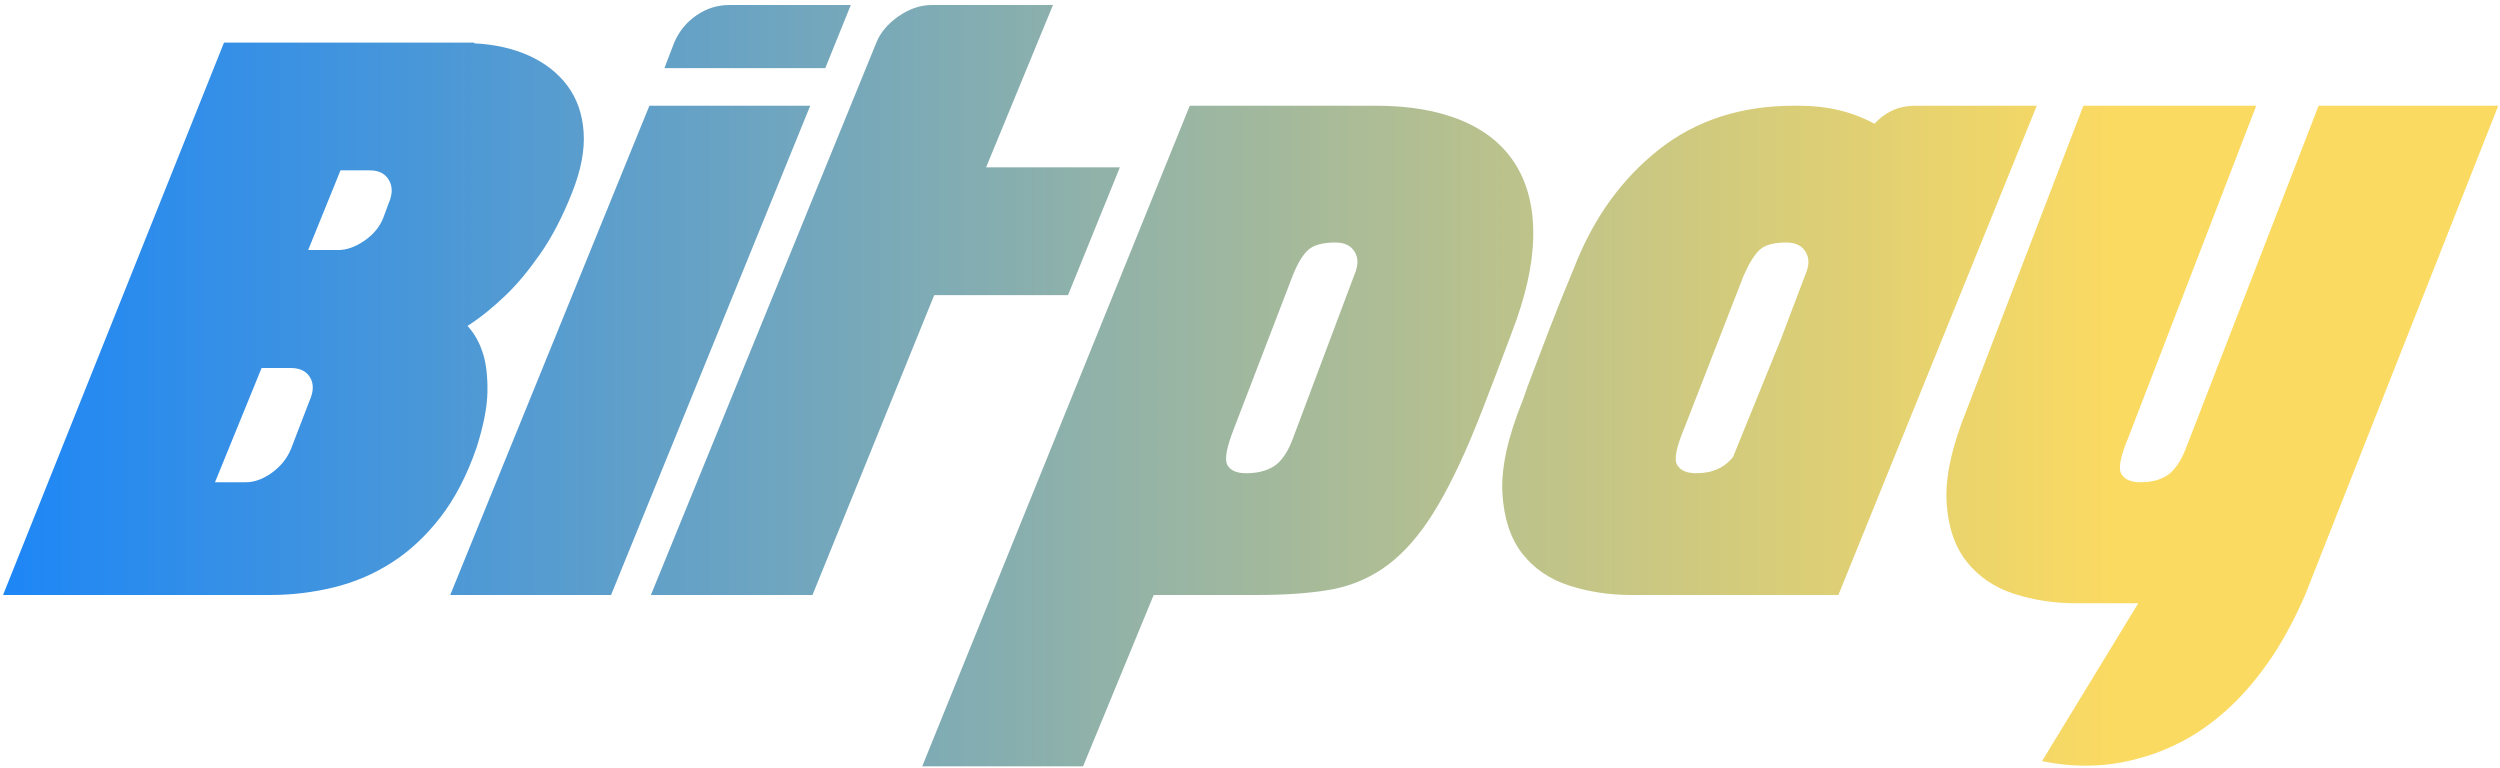
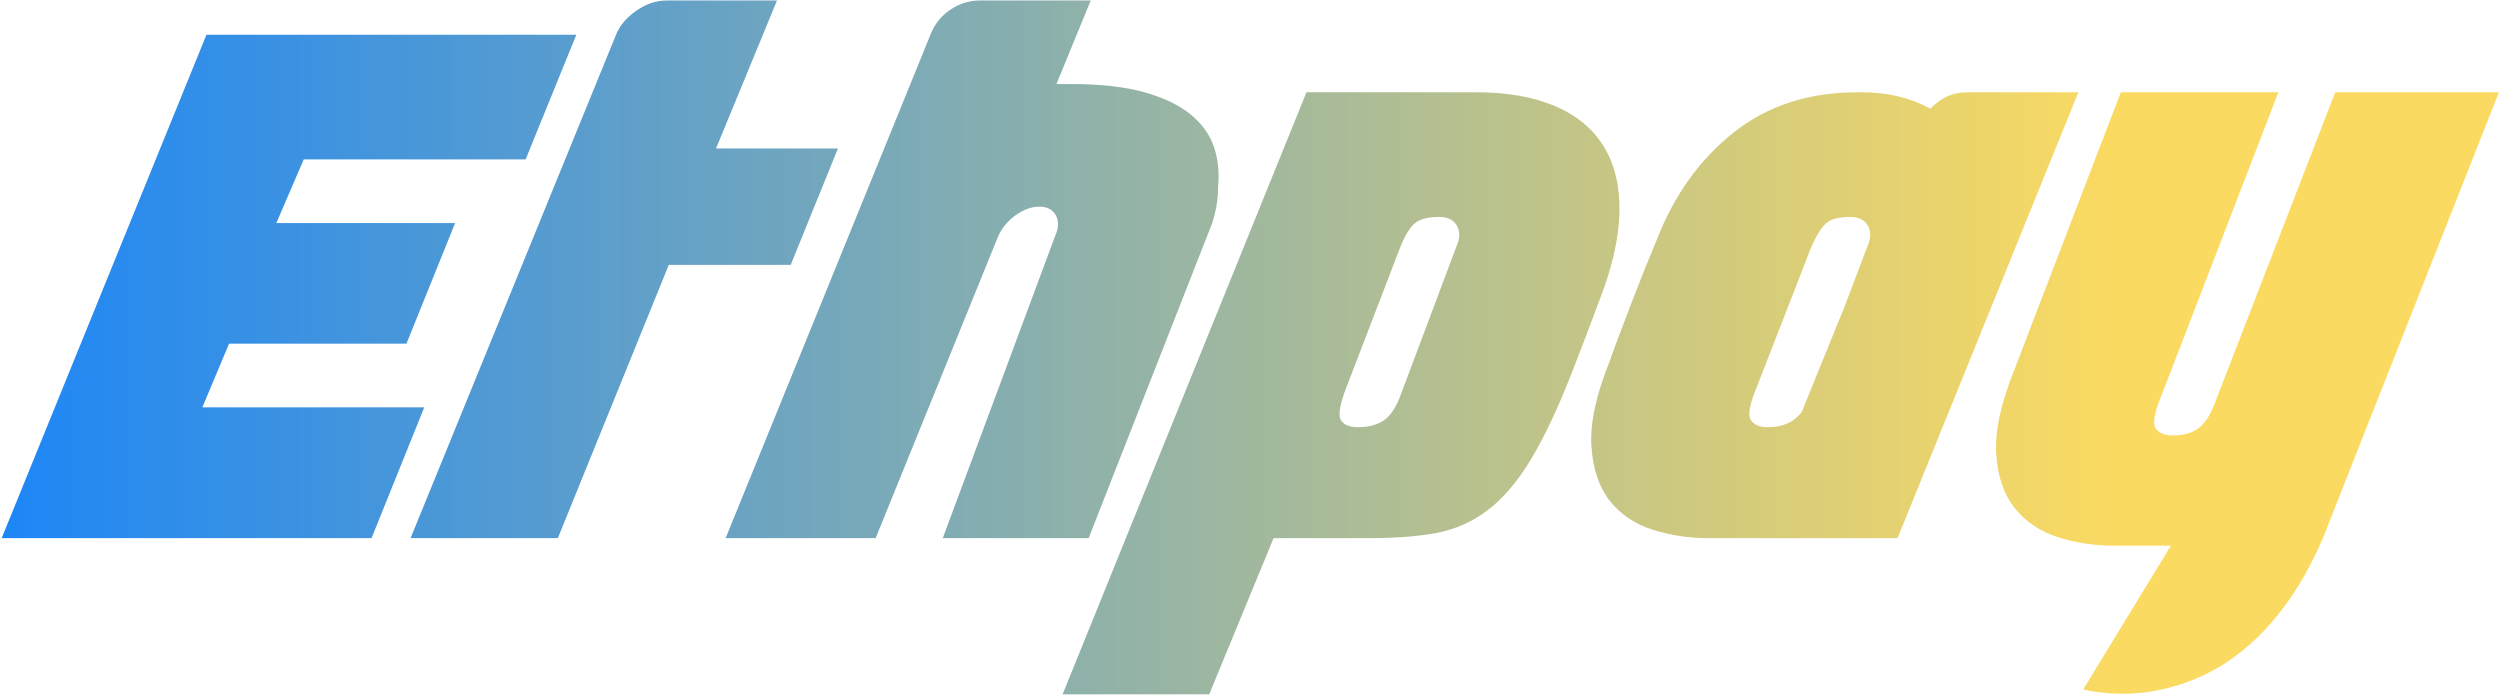
- <svg xmlns="http://www.w3.org/2000/svg" width="479px" height="147px" viewBox="0 0 479 147" version="1.1">
+ <svg xmlns="http://www.w3.org/2000/svg" width="511px" height="142px" viewBox="0 0 511 142" version="1.1">
  <defs>
    <linearGradient x1="84.292%" y1="32.018%" x2="0%" y2="32.018%" id="linearGradient-1">
      <stop stop-color="#FBDA61" offset="0%" />
      <stop stop-color="#1C86F7" offset="100%" />
    </linearGradient>
  </defs>
  <g id="Welcome" stroke="none" stroke-width="1" fill="none" fill-rule="evenodd">
-     <g id="Bitpay" transform="translate(-478, -108)" fill="url(#linearGradient-1)">
-       <path d="M568.872,116.304 C572.808,116.496 576.312,117.288 579.384,118.68 C582.456,120.072 584.904,121.992 586.728,124.44 C588.552,126.888 589.584,129.84 589.824,133.296 C590.064,136.752 589.32,140.64 587.592,144.96 C585.768,149.568 583.728,153.48 581.472,156.696 C579.216,159.912 577.032,162.528 574.92,164.544 C572.424,166.944 569.976,168.912 567.576,170.448 C568.92,171.888 569.928,173.712 570.6,175.92 C571.176,177.84 571.44,180.24 571.392,183.12 C571.344,186 570.648,189.552 569.304,193.776 C567.48,199.056 565.176,203.496 562.392,207.096 C559.608,210.696 556.488,213.6 553.032,215.808 C549.576,218.016 545.856,219.6 541.872,220.56 C537.888,221.52 533.88,222 529.848,222 L478.584,222 L520.92,116.16 L568.872,116.16 L568.872,116.304 Z M537.048,155.904 L542.808,155.904 C544.44,155.904 546.12,155.304 547.848,154.104 C549.576,152.904 550.776,151.44 551.448,149.712 L552.456,146.976 C553.224,145.248 553.248,143.76 552.528,142.512 C551.808,141.264 550.584,140.64 548.856,140.64 L543.24,140.64 L537.048,155.904 Z M525.096,200.4 C526.728,200.4 528.384,199.8 530.064,198.6 C531.744,197.4 532.968,195.888 533.736,194.064 L537.336,184.704 C538.104,182.976 538.128,181.512 537.408,180.312 C536.688,179.112 535.464,178.512 533.736,178.512 L528.12,178.512 L519.192,200.4 L525.096,200.4 Z M602.424,128.256 L633.24,128.256 L595.08,222 L564.264,222 L602.424,128.256 Z M641.016,108.96 L636.12,121.056 L605.304,121.056 L607.176,116.16 C608.136,113.952 609.576,112.2 611.496,110.904 C613.416,109.608 615.48,108.96 617.688,108.96 L641.016,108.96 Z M692.568,140.064 L682.632,164.544 L657,164.544 L633.672,222 L602.712,222 L645.912,116.16 C646.68,114.24 648.096,112.56 650.16,111.12 C652.224,109.68 654.36,108.96 656.568,108.96 L679.752,108.96 L666.936,140.064 L692.568,140.064 Z M741.672,128.256 C748.104,128.256 753.6,129.216 758.16,131.136 C762.72,133.056 766.152,135.888 768.456,139.632 C770.76,143.376 771.864,147.96 771.768,153.384 C771.672,158.808 770.28,164.976 767.592,171.888 C766.344,175.248 765.432,177.672 764.856,179.16 C764.28,180.648 763.8,181.896 763.416,182.904 C763.032,183.912 762.6,185.04 762.12,186.288 C761.64,187.536 760.824,189.552 759.672,192.336 C756.888,198.864 754.176,204.072 751.536,207.96 C748.896,211.848 746.016,214.848 742.896,216.96 C739.776,219.072 736.296,220.44 732.456,221.064 C728.616,221.688 724.104,222 718.92,222 L699.048,222 L685.512,254.832 L654.696,254.832 L705.96,128.256 L738.792,128.256 L741.672,128.256 Z M737.496,160.656 C738.264,158.928 738.288,157.464 737.568,156.264 C736.848,155.064 735.624,154.464 733.896,154.464 C731.496,154.464 729.768,154.92 728.712,155.832 C727.656,156.744 726.648,158.4 725.688,160.8 L714.456,190.032 C713.016,193.68 712.584,196.032 713.16,197.088 C713.736,198.144 714.936,198.672 716.76,198.672 C718.872,198.672 720.624,198.24 722.016,197.376 C723.408,196.512 724.584,194.88 725.544,192.48 L737.496,160.656 Z M830.232,222 L790.488,222 C786.36,222 782.424,221.4 778.68,220.2 C774.936,219 771.936,216.96 769.68,214.08 C767.424,211.2 766.152,207.36 765.864,202.56 C765.576,197.76 766.872,191.808 769.752,184.704 C770.232,183.264 770.952,181.296 771.912,178.8 C772.68,176.784 773.688,174.144 774.936,170.88 C776.184,167.616 777.768,163.68 779.688,159.072 C783.336,149.76 788.712,142.296 795.816,136.68 C802.92,131.064 811.56,128.256 821.736,128.256 L822.744,128.256 C828.12,128.256 832.92,129.408 837.144,131.712 C838.104,130.656 839.232,129.816 840.528,129.192 C841.824,128.568 843.384,128.256 845.208,128.256 L868.248,128.256 L830.232,222 Z M800.712,190.032 C799.176,193.68 798.72,196.032 799.344,197.088 C799.968,198.144 801.192,198.672 803.016,198.672 C806.088,198.672 808.44,197.616 810.072,195.504 L819.144,173.184 L823.896,160.656 C824.664,158.928 824.688,157.464 823.968,156.264 C823.248,155.064 822.024,154.464 820.296,154.464 C817.896,154.464 816.192,154.92 815.184,155.832 C814.176,156.744 813.144,158.4 812.088,160.8 L800.712,190.032 Z M956.664,128.256 L919.656,222 C917.448,227.088 915.048,231.456 912.456,235.104 C909.864,238.752 907.176,241.8 904.392,244.248 C901.608,246.696 898.824,248.64 896.04,250.08 C893.256,251.52 890.568,252.576 887.976,253.248 C881.928,254.976 875.688,255.168 869.256,253.824 L887.688,223.584 L875.736,223.584 C871.608,223.584 867.672,222.984 863.928,221.784 C860.184,220.584 857.16,218.544 854.856,215.664 C852.552,212.784 851.256,208.968 850.968,204.216 C850.68,199.464 851.976,193.536 854.856,186.432 L877.176,128.256 L910.296,128.256 L885.816,191.76 C884.28,195.408 883.824,197.76 884.448,198.816 C885.072,199.872 886.296,200.4 888.12,200.4 C890.232,200.4 891.96,199.944 893.304,199.032 C894.648,198.12 895.8,196.464 896.76,194.064 L922.248,128.256 L956.664,128.256 Z" />
+     <g id="Ethpay" transform="translate(-462, -105)" fill="url(#linearGradient-1)">
+       <path d="M504.2,112.1 L579.8,112.1 L569.44,137.58 L524.08,137.58 L518.48,150.6 L555.02,150.6 L545.08,175.24 L508.82,175.24 L503.36,188.26 L548.72,188.26 L537.94,215 L462.34,215 L504.2,112.1 Z M633.28,135.34 L623.62,159.14 L598.7,159.14 L576.02,215 L545.92,215 L587.92,112.1 C588.667,110.233 590.043,108.6 592.05,107.2 C594.057,105.8 596.133,105.1 598.28,105.1 L620.82,105.1 L608.36,135.34 L633.28,135.34 Z M680.88,122.18 C686.947,122.18 691.963,122.74 695.93,123.86 C699.897,124.98 703.047,126.497 705.38,128.41 C707.713,130.323 709.3,132.54 710.14,135.06 C710.98,137.58 711.26,140.287 710.98,143.18 C710.98,145.7 710.56,148.22 709.72,150.74 L684.52,215 L654.7,215 L677.66,153.26 C678.407,151.58 678.453,150.157 677.8,148.99 C677.147,147.823 676.027,147.24 674.44,147.24 C672.853,147.24 671.243,147.823 669.61,148.99 C667.977,150.157 666.787,151.58 666.04,153.26 L640.98,215 L610.32,215 L652.18,112.1 C653.02,109.953 654.373,108.25 656.24,106.99 C658.107,105.73 660.113,105.1 662.26,105.1 L684.94,105.1 L677.94,122.18 L680.88,122.18 Z M763.76,123.86 C770.013,123.86 775.357,124.793 779.79,126.66 C784.223,128.527 787.56,131.28 789.8,134.92 C792.04,138.56 793.113,143.017 793.02,148.29 C792.927,153.563 791.573,159.56 788.96,166.28 C787.747,169.547 786.86,171.903 786.3,173.35 C785.74,174.797 785.273,176.01 784.9,176.99 C784.527,177.97 784.107,179.067 783.64,180.28 C783.173,181.493 782.38,183.453 781.26,186.16 C778.553,192.507 775.917,197.57 773.35,201.35 C770.783,205.13 767.983,208.047 764.95,210.1 C761.917,212.153 758.533,213.483 754.8,214.09 C751.067,214.697 746.68,215 741.64,215 L722.32,215 L709.16,246.92 L679.2,246.92 L729.04,123.86 L760.96,123.86 L763.76,123.86 Z M759.7,155.36 C760.447,153.68 760.47,152.257 759.77,151.09 C759.07,149.923 757.88,149.34 756.2,149.34 C753.867,149.34 752.187,149.783 751.16,150.67 C750.133,151.557 749.153,153.167 748.22,155.5 L737.3,183.92 C735.9,187.467 735.48,189.753 736.04,190.78 C736.6,191.807 737.767,192.32 739.54,192.32 C741.593,192.32 743.297,191.9 744.65,191.06 C746.003,190.22 747.147,188.633 748.08,186.3 L759.7,155.36 Z M849.86,215 L811.22,215 C807.207,215 803.38,214.417 799.74,213.25 C796.1,212.083 793.183,210.1 790.99,207.3 C788.797,204.5 787.56,200.767 787.28,196.1 C787,191.433 788.26,185.647 791.06,178.74 C791.527,177.34 792.227,175.427 793.16,173 C793.907,171.04 794.887,168.473 796.1,165.3 C797.313,162.127 798.853,158.3 800.72,153.82 C804.267,144.767 809.493,137.51 816.4,132.05 C823.307,126.59 831.707,123.86 841.6,123.86 L842.58,123.86 C847.807,123.86 852.473,124.98 856.58,127.22 C857.513,126.193 858.61,125.377 859.87,124.77 C861.13,124.163 862.647,123.86 864.42,123.86 L886.82,123.86 L849.86,215 Z M821.16,183.92 C819.667,187.467 819.223,189.753 819.83,190.78 C820.437,191.807 821.627,192.32 823.4,192.32 C826.387,192.32 828.673,191.293 830.26,189.24 L839.08,167.54 L843.7,155.36 C844.447,153.68 844.47,152.257 843.77,151.09 C843.07,149.923 841.88,149.34 840.2,149.34 C837.867,149.34 836.21,149.783 835.23,150.67 C834.25,151.557 833.247,153.167 832.22,155.5 L821.16,183.92 Z M972.78,123.86 L936.8,215 C934.653,219.947 932.32,224.193 929.8,227.74 C927.28,231.287 924.667,234.25 921.96,236.63 C919.253,239.01 916.547,240.9 913.84,242.3 C911.133,243.7 908.52,244.727 906,245.38 C900.12,247.06 894.053,247.247 887.8,245.94 L905.72,216.54 L894.1,216.54 C890.087,216.54 886.26,215.957 882.62,214.79 C878.98,213.623 876.04,211.64 873.8,208.84 C871.56,206.04 870.3,202.33 870.02,197.71 C869.74,193.09 871,187.327 873.8,180.42 L895.5,123.86 L927.7,123.86 L903.9,185.6 C902.407,189.147 901.963,191.433 902.57,192.46 C903.177,193.487 904.367,194 906.14,194 C908.193,194 909.873,193.557 911.18,192.67 C912.487,191.783 913.607,190.173 914.54,187.84 L939.32,123.86 L972.78,123.86 Z" id="Ethpay" />
    </g>
  </g>
</svg>
